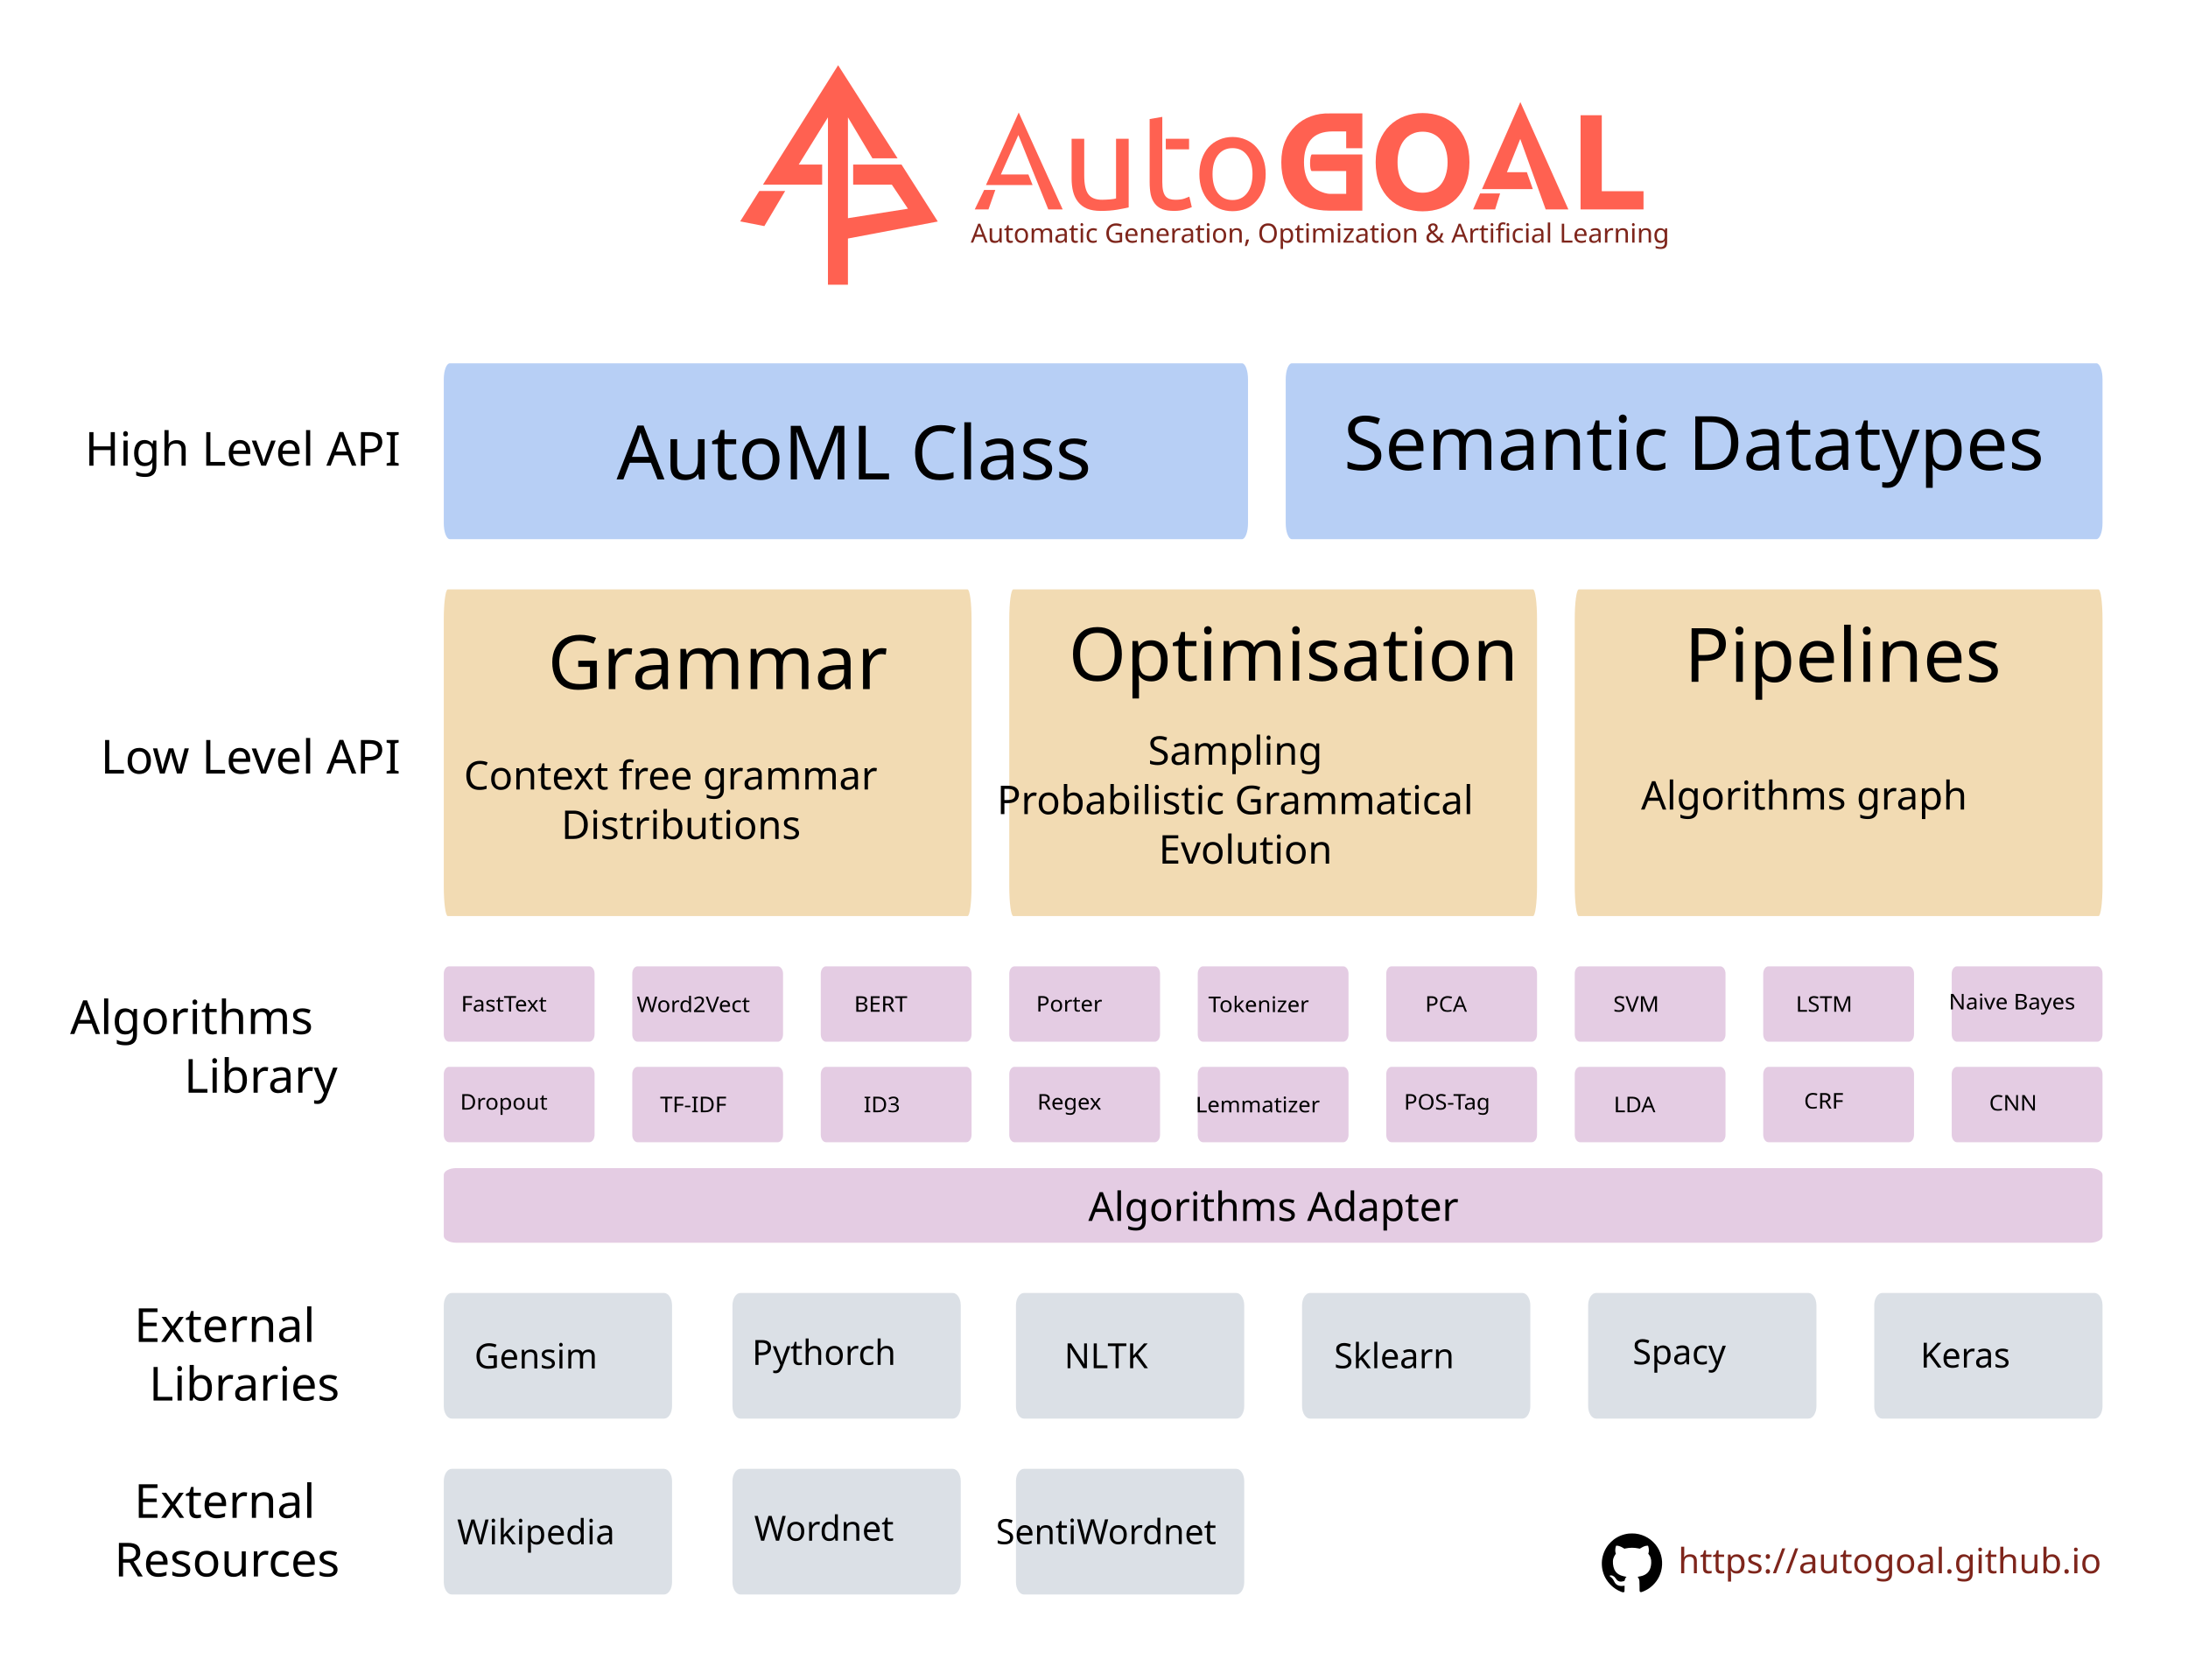
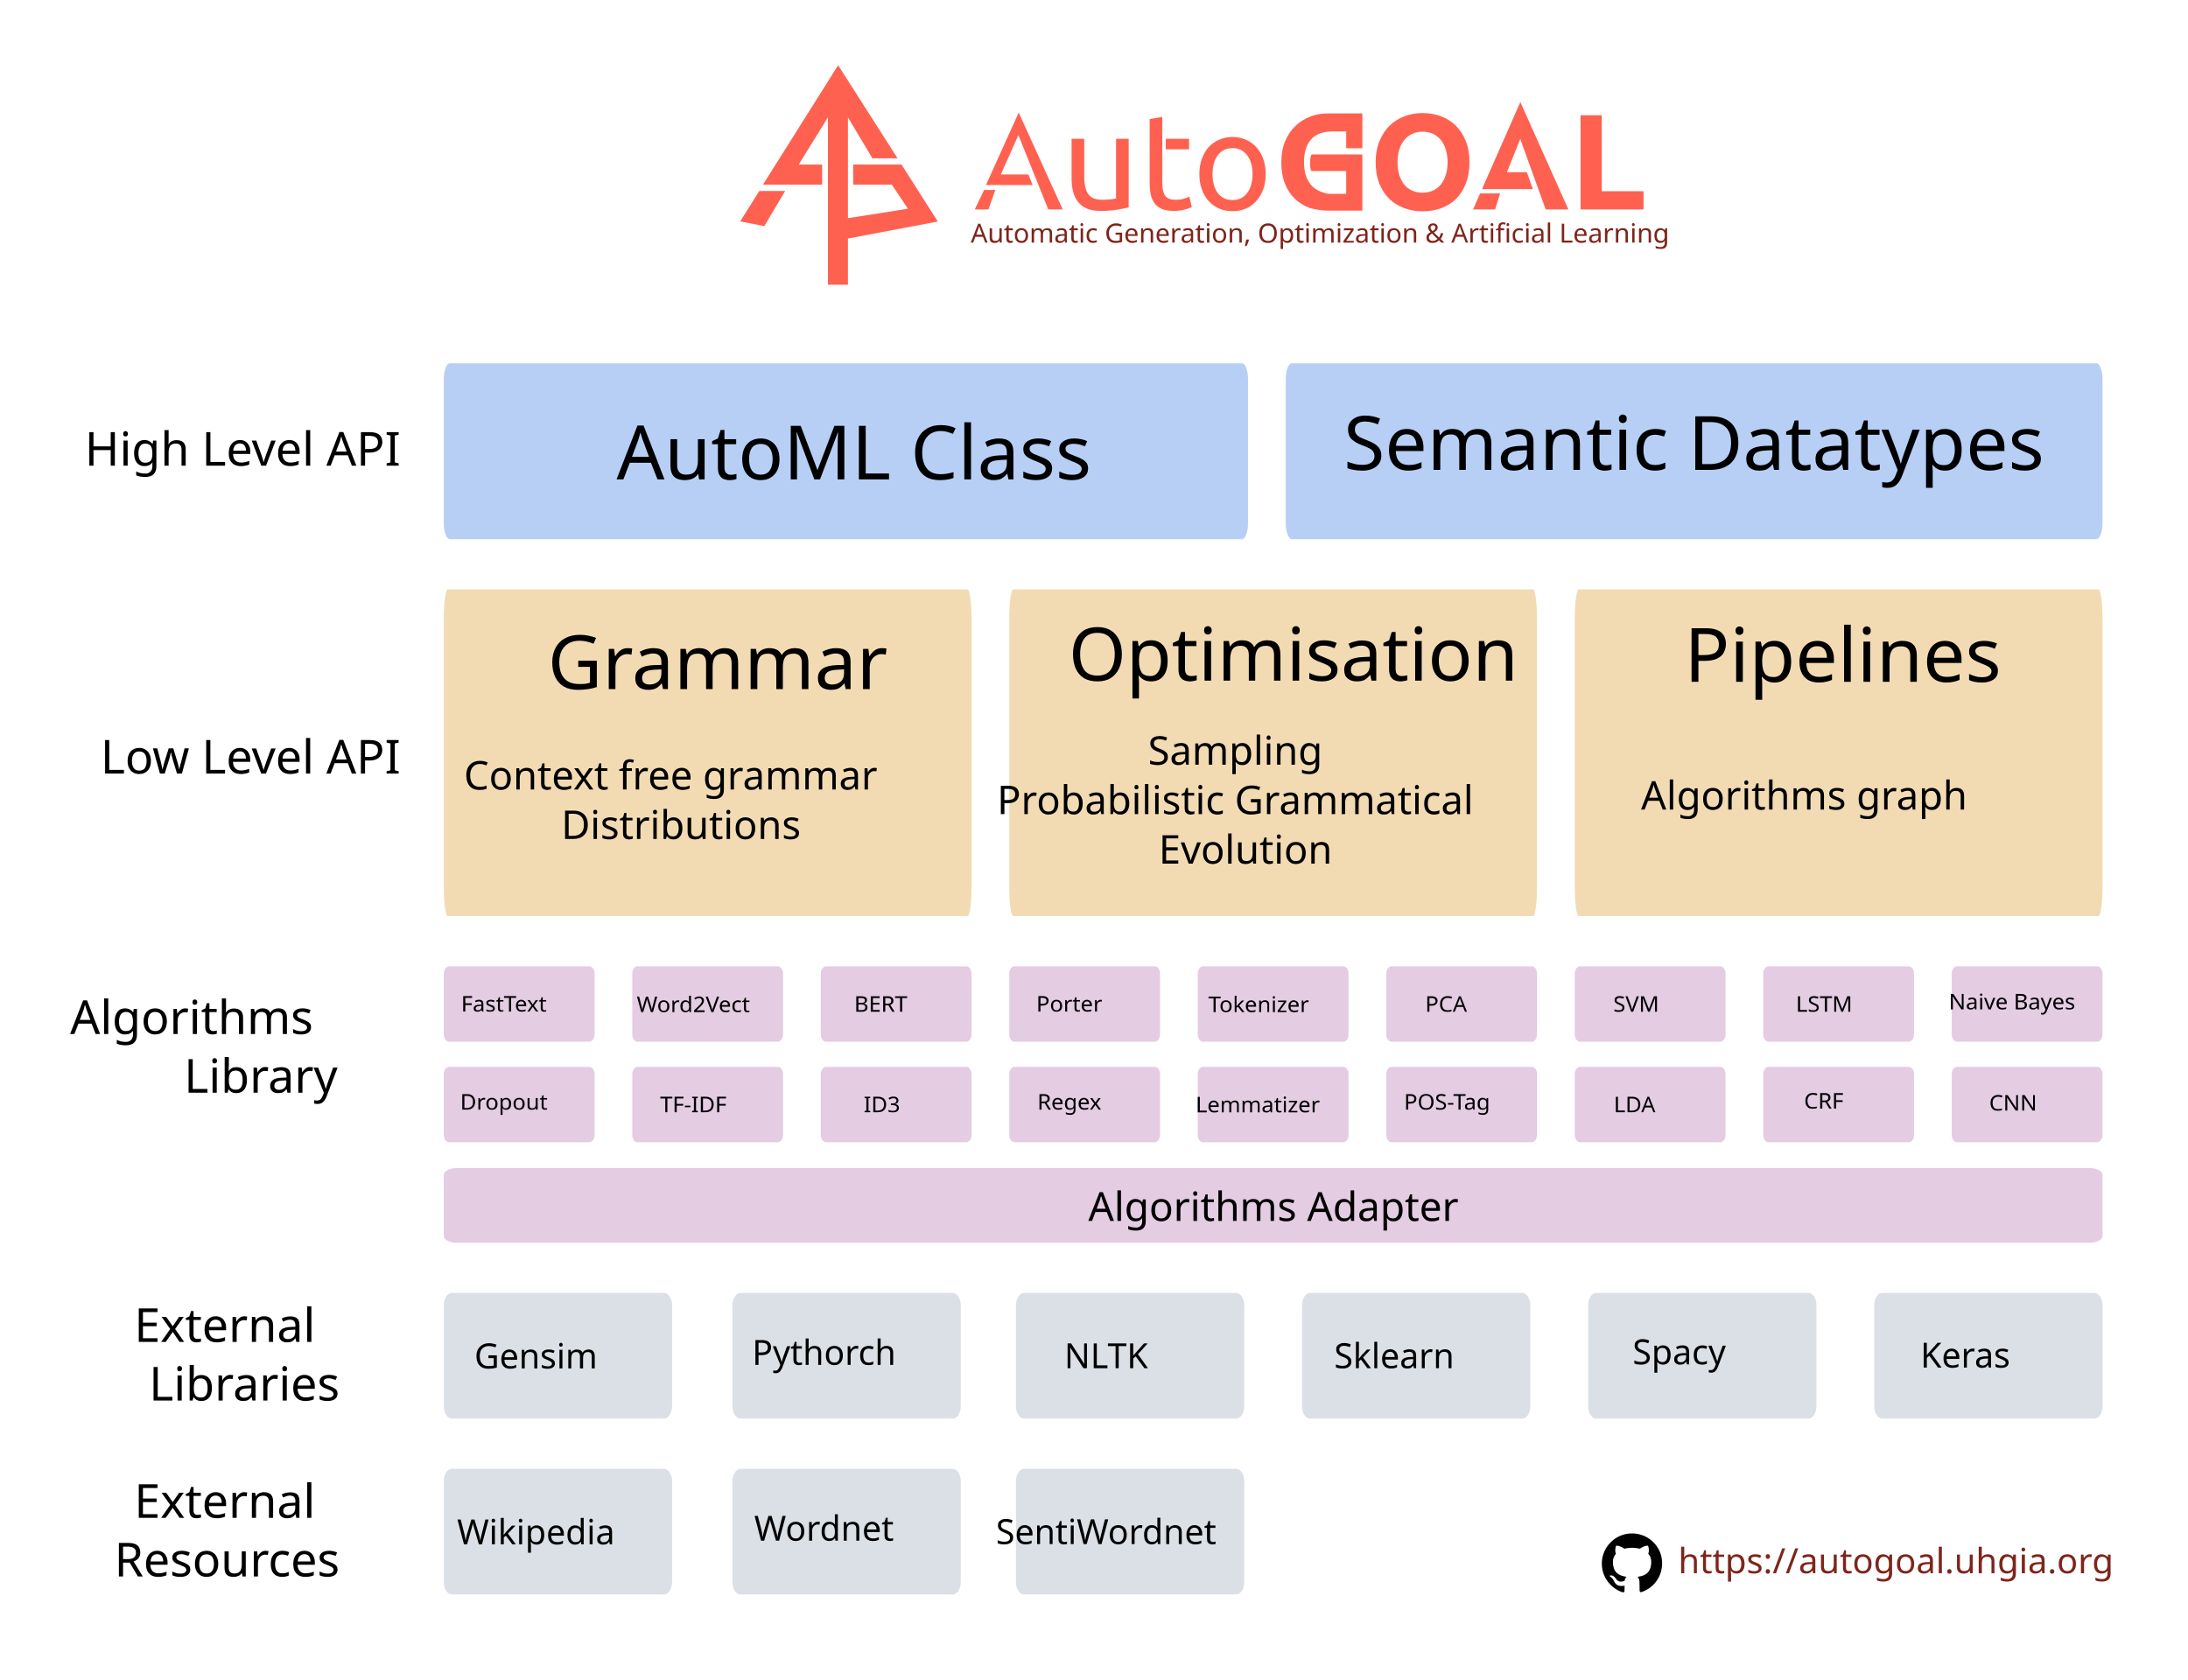
<svg xmlns="http://www.w3.org/2000/svg" width="255.938mm" height="196.556mm" viewBox="0 0 230.344 176.9" version="1.1" id="svg8">
  <defs id="defs2">
    </defs>
  <g id="layer1" transform="translate(33.49008,-35.43728)">
    <flowRoot xml:space="preserve" id="flowRoot915" style="font-style:normal;font-weight:normal;font-size:40px;line-height:1.25;font-family:sans-serif;letter-spacing:0px;word-spacing:0px;fill:#000000;fill-opacity:1;stroke:none">
      <flowRegion id="flowRegion917">
        <rect id="rect919" width="28.946" height="42.078" x="2.02" y="169.946" />
      </flowRegion>
      <flowPara id="flowPara921" />
    </flowRoot>
    <text xml:space="preserve" style="font-style:normal;font-weight:normal;font-size:4.939px;line-height:1.25;font-family:sans-serif;letter-spacing:0px;word-spacing:0px;fill:#000000;fill-opacity:1;stroke:none;stroke-width:0.146" x="-24.571" y="84.471" id="text1262">
      <tspan id="tspan1260" x="-24.571" y="84.471" style="font-size:4.939px;stroke-width:0.146">High Level API</tspan>
    </text>
    <text xml:space="preserve" style="font-style:normal;font-weight:normal;font-size:4.939px;line-height:1.25;font-family:sans-serif;letter-spacing:0px;word-spacing:0px;fill:#000000;fill-opacity:1;stroke:none;stroke-width:0.146" x="-22.912" y="116.892" id="text1262-8">
      <tspan id="tspan1260-8" x="-22.912" y="116.892" style="font-size:4.939px;stroke-width:0.146">Low Level API</tspan>
    </text>
    <rect style="fill:#dbe0e6;fill-opacity:0.995;stroke:none;stroke-width:0.628;stroke-linecap:round;stroke-linejoin:round;stroke-miterlimit:4;stroke-dasharray:none;stroke-opacity:1" id="rect817" width="24.032" height="13.229" x="13.229" y="171.587" rx="0.838" ry="1.31" />
    <text xml:space="preserve" style="font-style:normal;font-weight:normal;font-size:3.639px;line-height:1.25;font-family:sans-serif;text-align:center;letter-spacing:0px;word-spacing:0px;text-anchor:middle;fill:#000000;fill-opacity:1;stroke:none;stroke-width:0.273" x="25.436" y="178.448" id="text821" transform="scale(0.9939588,1.006078)">
      <tspan x="25.436" y="178.448" style="font-size:3.639px;text-align:center;text-anchor:middle;stroke-width:0.273" id="tspan823">Gensim</tspan>
    </text>
    <rect style="fill:#dbe0e6;fill-opacity:0.995;stroke:none;stroke-width:0.628;stroke-linecap:round;stroke-linejoin:round;stroke-miterlimit:4;stroke-dasharray:none;stroke-opacity:1" id="rect817-3" width="24.032" height="13.229" x="103.585" y="171.587" rx="0.838" ry="1.31" />
    <text xml:space="preserve" style="font-style:normal;font-weight:normal;font-size:3.639px;line-height:1.25;font-family:sans-serif;text-align:center;letter-spacing:0px;word-spacing:0px;text-anchor:middle;fill:#000000;fill-opacity:1;stroke:none;stroke-width:0.273" x="116.34" y="178.426" id="text821-6" transform="scale(0.9939588,1.006078)">
      <tspan x="116.34" y="178.426" style="font-size:3.639px;text-align:center;text-anchor:middle;stroke-width:0.273" id="tspan823-5">Sklearn</tspan>
    </text>
    <rect style="fill:#dbe0e6;fill-opacity:0.995;stroke:none;stroke-width:0.628;stroke-linecap:round;stroke-linejoin:round;stroke-miterlimit:4;stroke-dasharray:none;stroke-opacity:1" id="rect817-3-3" width="24.032" height="13.229" x="73.466" y="171.587" rx="0.838" ry="1.31" />
    <text xml:space="preserve" style="font-style:normal;font-weight:normal;font-size:3.639px;line-height:1.25;font-family:sans-serif;text-align:center;letter-spacing:0px;word-spacing:0px;text-anchor:middle;fill:#000000;fill-opacity:1;stroke:none;stroke-width:0.273" x="85.826" y="178.425" id="text821-6-5" transform="scale(0.9939588,1.006078)">
      <tspan x="85.826" y="178.425" style="font-size:3.639px;text-align:center;text-anchor:middle;stroke-width:0.273" id="tspan823-5-2">NLTK</tspan>
    </text>
    <rect style="fill:#dbe0e6;fill-opacity:0.995;stroke:none;stroke-width:0.628;stroke-linecap:round;stroke-linejoin:round;stroke-miterlimit:4;stroke-dasharray:none;stroke-opacity:1" id="rect817-3-9" width="24.032" height="13.229" x="133.704" y="171.587" rx="0.838" ry="1.31" />
    <text xml:space="preserve" style="font-style:normal;font-weight:normal;font-size:3.639px;line-height:1.25;font-family:sans-serif;text-align:center;letter-spacing:0px;word-spacing:0px;text-anchor:middle;fill:#000000;fill-opacity:1;stroke:none;stroke-width:0.273" x="146.526" y="178.018" id="text821-6-1" transform="scale(0.9939588,1.006078)">
      <tspan x="146.526" y="178.018" style="font-size:3.639px;text-align:center;text-anchor:middle;stroke-width:0.273" id="tspan823-5-7">Spacy</tspan>
    </text>
    <rect style="fill:#dbe0e6;fill-opacity:0.995;stroke:none;stroke-width:0.628;stroke-linecap:round;stroke-linejoin:round;stroke-miterlimit:4;stroke-dasharray:none;stroke-opacity:1" id="rect817-3-0" width="24.032" height="13.229" x="163.822" y="171.587" rx="0.838" ry="1.31" />
    <text xml:space="preserve" style="font-style:normal;font-weight:normal;font-size:3.639px;line-height:1.25;font-family:sans-serif;text-align:center;letter-spacing:0px;word-spacing:0px;text-anchor:middle;fill:#000000;fill-opacity:1;stroke:none;stroke-width:0.273" x="176.823" y="178.36" id="text821-6-9" transform="scale(0.9939588,1.006078)">
      <tspan x="176.823" y="178.36" style="font-size:3.639px;text-align:center;text-anchor:middle;stroke-width:0.273" id="tspan823-5-6">Keras</tspan>
    </text>
    <rect style="fill:#dbe0e6;fill-opacity:0.995;stroke:none;stroke-width:0.628;stroke-linecap:round;stroke-linejoin:round;stroke-miterlimit:4;stroke-dasharray:none;stroke-opacity:1" id="rect817-3-06" width="24.032" height="13.229" x="43.622" y="171.587" rx="0.838" ry="1.31" />
    <text xml:space="preserve" style="font-style:normal;font-weight:normal;font-size:3.639px;line-height:1.25;font-family:sans-serif;text-align:center;letter-spacing:0px;word-spacing:0px;text-anchor:middle;fill:#000000;fill-opacity:1;stroke:none;stroke-width:0.273" x="55.945" y="178.072" id="text821-6-2" transform="scale(0.9939588,1.006078)">
      <tspan x="55.945" y="178.072" style="font-size:3.639px;text-align:center;text-anchor:middle;stroke-width:0.273" id="tspan823-5-8">Pythorch</tspan>
    </text>
    <rect style="fill:#e4cce3;fill-opacity:0.996;stroke:none;stroke-width:0.396;stroke-linecap:round;stroke-linejoin:round;stroke-miterlimit:4;stroke-dasharray:none;stroke-opacity:1" id="rect817-6" width="15.875" height="7.938" x="13.229" y="137.192" rx="0.553" ry="0.786" />
    <text xml:space="preserve" style="font-style:normal;font-weight:normal;font-size:2.308px;line-height:1.25;font-family:sans-serif;text-align:center;letter-spacing:0px;word-spacing:0px;text-anchor:middle;fill:#000000;fill-opacity:1;stroke:none;stroke-width:0.173" x="20.733" y="144.331" id="text821-7" transform="scale(1.016709,0.9835659)">
      <tspan x="20.733" y="144.331" style="font-size:2.308px;text-align:center;text-anchor:middle;stroke-width:0.173" id="tspan823-53">FastText</tspan>
    </text>
    <rect style="fill:#e4cce3;fill-opacity:0.996;stroke:none;stroke-width:0.396;stroke-linecap:round;stroke-linejoin:round;stroke-miterlimit:4;stroke-dasharray:none;stroke-opacity:1" id="rect817-3-6" width="15.875" height="7.938" x="72.76" y="137.192" rx="0.553" ry="0.786" />
    <text xml:space="preserve" style="font-style:normal;font-weight:normal;font-size:2.308px;line-height:1.25;font-family:sans-serif;text-align:center;letter-spacing:0px;word-spacing:0px;text-anchor:middle;fill:#000000;fill-opacity:1;stroke:none;stroke-width:0.173" x="79.276" y="144.331" id="text821-6-29" transform="scale(1.016709,0.9835659)">
      <tspan x="79.276" y="144.331" style="font-size:2.308px;text-align:center;text-anchor:middle;stroke-width:0.173" id="tspan823-5-1">Porter</tspan>
    </text>
    <rect style="fill:#e4cce3;fill-opacity:0.996;stroke:none;stroke-width:0.396;stroke-linecap:round;stroke-linejoin:round;stroke-miterlimit:4;stroke-dasharray:none;stroke-opacity:1" id="rect817-3-3-7" width="15.875" height="7.938" x="52.917" y="137.192" rx="0.553" ry="0.786" />
    <text xml:space="preserve" style="font-style:normal;font-weight:normal;font-size:2.308px;line-height:1.25;font-family:sans-serif;text-align:center;letter-spacing:0px;word-spacing:0px;text-anchor:middle;fill:#000000;fill-opacity:1;stroke:none;stroke-width:0.173" x="59.756" y="144.343" id="text821-6-5-0" transform="scale(1.016709,0.9835659)">
      <tspan x="59.756" y="144.343" style="font-size:2.308px;text-align:center;text-anchor:middle;stroke-width:0.173" id="tspan823-5-2-9">BERT</tspan>
    </text>
    <rect style="fill:#e4cce3;fill-opacity:0.996;stroke:none;stroke-width:0.396;stroke-linecap:round;stroke-linejoin:round;stroke-miterlimit:4;stroke-dasharray:none;stroke-opacity:1" id="rect817-3-9-6" width="15.875" height="7.938" x="92.604" y="137.192" rx="0.553" ry="0.786" />
    <text xml:space="preserve" style="font-style:normal;font-weight:normal;font-size:2.308px;line-height:1.25;font-family:sans-serif;text-align:center;letter-spacing:0px;word-spacing:0px;text-anchor:middle;fill:#000000;fill-opacity:1;stroke:none;stroke-width:0.173" x="98.894" y="144.385" id="text821-6-1-0" transform="scale(1.016709,0.9835659)">
      <tspan x="98.894" y="144.385" style="font-size:2.308px;text-align:center;text-anchor:middle;stroke-width:0.173" id="tspan823-5-7-6">Tokenizer</tspan>
    </text>
    <rect style="fill:#e4cce3;fill-opacity:0.996;stroke:none;stroke-width:0.396;stroke-linecap:round;stroke-linejoin:round;stroke-miterlimit:4;stroke-dasharray:none;stroke-opacity:1" id="rect817-3-0-6" width="15.875" height="7.938" x="112.448" y="137.192" rx="0.553" ry="0.786" />
    <text xml:space="preserve" style="font-style:normal;font-weight:normal;font-size:2.308px;line-height:1.25;font-family:sans-serif;text-align:center;letter-spacing:0px;word-spacing:0px;text-anchor:middle;fill:#000000;fill-opacity:1;stroke:none;stroke-width:0.173" x="118.296" y="144.343" id="text821-6-9-1" transform="scale(1.016709,0.9835659)">
      <tspan x="118.296" y="144.343" style="font-size:2.308px;text-align:center;text-anchor:middle;stroke-width:0.173" id="tspan823-5-6-8">PCA</tspan>
    </text>
    <rect style="fill:#e4cce3;fill-opacity:0.996;stroke:none;stroke-width:0.396;stroke-linecap:round;stroke-linejoin:round;stroke-miterlimit:4;stroke-dasharray:none;stroke-opacity:1" id="rect817-3-06-9" width="15.875" height="7.938" x="33.073" y="137.192" rx="0.553" ry="0.786" />
    <text xml:space="preserve" style="font-style:normal;font-weight:normal;font-size:2.308px;line-height:1.25;font-family:sans-serif;text-align:center;letter-spacing:0px;word-spacing:0px;text-anchor:middle;fill:#000000;fill-opacity:1;stroke:none;stroke-width:0.173" x="40.348" y="144.385" id="text821-6-2-2" transform="scale(1.016709,0.9835659)">
      <tspan x="40.348" y="144.385" style="font-size:2.308px;text-align:center;text-anchor:middle;stroke-width:0.173" id="tspan823-5-8-0">Word2Vect</tspan>
    </text>
    <rect style="fill:#e4cce3;fill-opacity:0.996;stroke:none;stroke-width:0.396;stroke-linecap:round;stroke-linejoin:round;stroke-miterlimit:4;stroke-dasharray:none;stroke-opacity:1" id="rect817-3-6-3" width="15.875" height="7.938" x="132.292" y="137.192" rx="0.553" ry="0.786" />
    <text xml:space="preserve" style="font-style:normal;font-weight:normal;font-size:2.308px;line-height:1.25;font-family:sans-serif;text-align:center;letter-spacing:0px;word-spacing:0px;text-anchor:middle;fill:#000000;fill-opacity:1;stroke:none;stroke-width:0.173" x="137.977" y="144.343" id="text821-6-29-7" transform="scale(1.016709,0.9835659)">
      <tspan x="137.977" y="144.343" style="font-size:2.308px;text-align:center;text-anchor:middle;stroke-width:0.173" id="tspan823-5-1-5">SVM</tspan>
    </text>
    <rect style="fill:#e4cce3;fill-opacity:0.996;stroke:none;stroke-width:0.396;stroke-linecap:round;stroke-linejoin:round;stroke-miterlimit:4;stroke-dasharray:none;stroke-opacity:1" id="rect817-3-9-6-2" width="15.875" height="7.938" x="152.135" y="137.192" rx="0.553" ry="0.786" />
    <text xml:space="preserve" style="font-style:normal;font-weight:normal;font-size:2.308px;line-height:1.25;font-family:sans-serif;text-align:center;letter-spacing:0px;word-spacing:0px;text-anchor:middle;fill:#000000;fill-opacity:1;stroke:none;stroke-width:0.173" x="157.441" y="144.343" id="text821-6-1-0-2" transform="scale(1.016709,0.9835659)">
      <tspan x="157.441" y="144.343" style="font-size:2.308px;text-align:center;text-anchor:middle;stroke-width:0.173" id="tspan823-5-7-6-8">LSTM</tspan>
    </text>
    <rect style="fill:#e4cce3;fill-opacity:0.996;stroke:none;stroke-width:0.396;stroke-linecap:round;stroke-linejoin:round;stroke-miterlimit:4;stroke-dasharray:none;stroke-opacity:1" id="rect817-3-0-6-7" width="15.875" height="7.938" x="171.979" y="137.192" rx="0.553" ry="0.786" />
    <text xml:space="preserve" style="font-style:normal;font-weight:normal;font-size:2.308px;line-height:1.25;font-family:sans-serif;text-align:center;letter-spacing:0px;word-spacing:0px;text-anchor:middle;fill:#000000;fill-opacity:1;stroke:none;stroke-width:0.173" x="176.899" y="144.093" id="text821-6-9-1-3" transform="scale(1.016709,0.9835659)">
      <tspan x="176.899" y="144.093" style="font-size:2.308px;text-align:center;text-anchor:middle;stroke-width:0.173" id="tspan823-5-6-8-6">Naive Bayes</tspan>
    </text>
    <rect style="fill:#e4cce3;fill-opacity:0.996;stroke:none;stroke-width:0.396;stroke-linecap:round;stroke-linejoin:round;stroke-miterlimit:4;stroke-dasharray:none;stroke-opacity:1" id="rect817-6-2" width="15.875" height="7.938" x="13.229" y="147.775" rx="0.553" ry="0.786" />
    <text xml:space="preserve" style="font-style:normal;font-weight:normal;font-size:2.306px;line-height:1.25;font-family:sans-serif;text-align:center;letter-spacing:0px;word-spacing:0px;text-anchor:middle;fill:#000000;fill-opacity:1;stroke:none;stroke-width:0.173" x="20.75" y="154.696" id="text821-7-9" transform="scale(1.015856,0.984391)">
      <tspan x="20.75" y="154.696" style="font-size:2.306px;text-align:center;text-anchor:middle;stroke-width:0.173" id="tspan823-53-3">Dropout</tspan>
    </text>
    <rect style="fill:#e4cce3;fill-opacity:0.996;stroke:none;stroke-width:0.396;stroke-linecap:round;stroke-linejoin:round;stroke-miterlimit:4;stroke-dasharray:none;stroke-opacity:1" id="rect817-3-6-9" width="15.875" height="7.938" x="72.76" y="147.775" rx="0.553" ry="0.786" />
    <text xml:space="preserve" style="font-style:normal;font-weight:normal;font-size:2.306px;line-height:1.25;font-family:sans-serif;text-align:center;letter-spacing:0px;word-spacing:0px;text-anchor:middle;fill:#000000;fill-opacity:1;stroke:none;stroke-width:0.173" x="79.348" y="154.696" id="text821-6-29-4" transform="scale(1.015856,0.984391)">
      <tspan x="79.348" y="154.696" style="font-size:2.306px;text-align:center;text-anchor:middle;stroke-width:0.173" id="tspan823-5-1-7">Regex</tspan>
    </text>
    <rect style="fill:#e4cce3;fill-opacity:0.996;stroke:none;stroke-width:0.396;stroke-linecap:round;stroke-linejoin:round;stroke-miterlimit:4;stroke-dasharray:none;stroke-opacity:1" id="rect817-3-3-7-4" width="15.875" height="7.938" x="52.917" y="147.775" rx="0.553" ry="0.786" />
    <text xml:space="preserve" style="font-style:normal;font-weight:normal;font-size:2.306px;line-height:1.25;font-family:sans-serif;text-align:center;letter-spacing:0px;word-spacing:0px;text-anchor:middle;fill:#000000;fill-opacity:1;stroke:none;stroke-width:0.173" x="59.924" y="154.973" id="text821-6-5-0-5" transform="scale(1.015856,0.984391)">
      <tspan x="59.924" y="154.973" style="font-size:2.306px;text-align:center;text-anchor:middle;stroke-width:0.173" id="tspan823-5-2-9-0">ID3</tspan>
    </text>
    <rect style="fill:#e4cce3;fill-opacity:0.996;stroke:none;stroke-width:0.396;stroke-linecap:round;stroke-linejoin:round;stroke-miterlimit:4;stroke-dasharray:none;stroke-opacity:1" id="rect817-3-9-6-6" width="15.875" height="7.938" x="92.604" y="147.775" rx="0.553" ry="0.786" />
    <text xml:space="preserve" style="font-style:normal;font-weight:normal;font-size:2.306px;line-height:1.25;font-family:sans-serif;text-align:center;letter-spacing:0px;word-spacing:0px;text-anchor:middle;fill:#000000;fill-opacity:1;stroke:none;stroke-width:0.173" x="98.877" y="154.988" id="text821-6-1-0-1" transform="scale(1.015856,0.984391)">
      <tspan x="98.877" y="154.988" style="font-size:2.306px;text-align:center;text-anchor:middle;stroke-width:0.173" id="tspan823-5-7-6-0">Lemmatizer</tspan>
    </text>
    <rect style="fill:#e4cce3;fill-opacity:0.996;stroke:none;stroke-width:0.396;stroke-linecap:round;stroke-linejoin:round;stroke-miterlimit:4;stroke-dasharray:none;stroke-opacity:1" id="rect817-3-0-6-3" width="15.875" height="7.938" x="112.448" y="147.775" rx="0.553" ry="0.786" />
    <text xml:space="preserve" style="font-style:normal;font-weight:normal;font-size:2.306px;line-height:1.25;font-family:sans-serif;text-align:center;letter-spacing:0px;word-spacing:0px;text-anchor:middle;fill:#000000;fill-opacity:1;stroke:none;stroke-width:0.173" x="118.493" y="154.696" id="text821-6-9-1-2" transform="scale(1.015856,0.984391)">
      <tspan x="118.493" y="154.696" style="font-size:2.306px;text-align:center;text-anchor:middle;stroke-width:0.173" id="tspan823-5-6-8-0">POS-Tag</tspan>
    </text>
    <rect style="fill:#e4cce3;fill-opacity:0.996;stroke:none;stroke-width:0.396;stroke-linecap:round;stroke-linejoin:round;stroke-miterlimit:4;stroke-dasharray:none;stroke-opacity:1" id="rect817-3-06-9-1" width="15.875" height="7.938" x="33.073" y="147.775" rx="0.553" ry="0.786" />
    <text xml:space="preserve" style="font-style:normal;font-weight:normal;font-size:2.306px;line-height:1.25;font-family:sans-serif;text-align:center;letter-spacing:0px;word-spacing:0px;text-anchor:middle;fill:#000000;fill-opacity:1;stroke:none;stroke-width:0.173" x="40.386" y="154.973" id="text821-6-2-2-5" transform="scale(1.015856,0.984391)">
      <tspan x="40.386" y="154.973" style="font-size:2.306px;text-align:center;text-anchor:middle;stroke-width:0.173" id="tspan823-5-8-0-5">TF-IDF</tspan>
    </text>
    <rect style="fill:#e4cce3;fill-opacity:0.996;stroke:none;stroke-width:0.396;stroke-linecap:round;stroke-linejoin:round;stroke-miterlimit:4;stroke-dasharray:none;stroke-opacity:1" id="rect817-3-6-3-7" width="15.875" height="7.938" x="132.292" y="147.775" rx="0.553" ry="0.786" />
    <text xml:space="preserve" style="font-style:normal;font-weight:normal;font-size:2.306px;line-height:1.25;font-family:sans-serif;text-align:center;letter-spacing:0px;word-spacing:0px;text-anchor:middle;fill:#000000;fill-opacity:1;stroke:none;stroke-width:0.173" x="137.929" y="154.977" id="text821-6-29-7-6" transform="scale(1.015856,0.984391)">
      <tspan x="137.929" y="154.977" style="font-size:2.306px;text-align:center;text-anchor:middle;stroke-width:0.173" id="tspan823-5-1-5-5">LDA</tspan>
    </text>
    <rect style="fill:#e4cce3;fill-opacity:0.996;stroke:none;stroke-width:0.396;stroke-linecap:round;stroke-linejoin:round;stroke-miterlimit:4;stroke-dasharray:none;stroke-opacity:1" id="rect817-3-9-6-2-9" width="15.875" height="7.938" x="152.135" y="147.775" rx="0.553" ry="0.786" />
    <text xml:space="preserve" style="font-style:normal;font-weight:normal;font-size:2.306px;line-height:1.25;font-family:sans-serif;text-align:center;letter-spacing:0px;word-spacing:0px;text-anchor:middle;fill:#000000;fill-opacity:1;stroke:none;stroke-width:0.173" x="157.531" y="154.581" id="text821-6-1-0-2-3" transform="scale(1.015856,0.984391)">
      <tspan x="157.531" y="154.581" style="font-size:2.306px;text-align:center;text-anchor:middle;stroke-width:0.173" id="tspan823-5-7-6-8-7">CRF</tspan>
    </text>
    <rect style="fill:#e4cce3;fill-opacity:0.996;stroke:none;stroke-width:0.396;stroke-linecap:round;stroke-linejoin:round;stroke-miterlimit:4;stroke-dasharray:none;stroke-opacity:1" id="rect817-3-0-6-7-5" width="15.875" height="7.938" x="171.979" y="147.775" rx="0.553" ry="0.786" />
    <text xml:space="preserve" style="font-style:normal;font-weight:normal;font-size:2.306px;line-height:1.25;font-family:sans-serif;text-align:center;letter-spacing:0px;word-spacing:0px;text-anchor:middle;fill:#000000;fill-opacity:1;stroke:none;stroke-width:0.173" x="177.15" y="154.797" id="text821-6-9-1-3-2" transform="scale(1.015856,0.984391)">
      <tspan x="177.15" y="154.797" style="font-size:2.306px;text-align:center;text-anchor:middle;stroke-width:0.173" id="tspan823-5-6-8-6-5">CNN</tspan>
    </text>
    <rect style="fill:#e4cce3;fill-opacity:0.995;stroke:none;stroke-width:0.758;stroke-linecap:round;stroke-linejoin:round;stroke-miterlimit:4;stroke-dasharray:none;stroke-opacity:1" id="rect909-4" width="174.625" height="7.858" x="13.229" y="158.438" rx="1.318" ry="0.713" />
    <text xml:space="preserve" style="font-style:normal;font-weight:normal;font-size:10.583px;line-height:1.25;font-family:sans-serif;letter-spacing:0px;word-spacing:0px;fill:#000000;fill-opacity:1;stroke:none;stroke-width:0.265" x="81.083" y="163.997" id="text1258">
      <tspan id="tspan1256" x="81.083" y="163.997" style="font-size:4.233px;stroke-width:0.265">Algorithms Adapter</tspan>
    </text>
    <rect style="fill:#f2dbb3;fill-opacity:0.995;stroke:none;stroke-width:0.895;stroke-linecap:round;stroke-linejoin:round;stroke-miterlimit:4;stroke-dasharray:none;stroke-opacity:1" id="rect909-7-7" width="55.562" height="34.396" x="13.229" y="97.504" rx="0.419" ry="3.123" />
    <text xml:space="preserve" style="font-style:normal;font-weight:normal;font-size:7.908px;line-height:1.25;font-family:sans-serif;letter-spacing:0px;word-spacing:0px;fill:#000000;fill-opacity:1;stroke:none;stroke-width:0.198" x="24.168" y="108" id="text913">
      <tspan id="tspan911" x="24.168" y="108" style="stroke-width:0.198">Grammar</tspan>
    </text>
    <text xml:space="preserve" style="font-style:normal;font-weight:normal;font-size:4.167px;line-height:1.25;font-family:sans-serif;text-align:center;letter-spacing:0px;word-spacing:0px;text-anchor:middle;fill:#000000;fill-opacity:1;stroke:none;stroke-width:0.104" x="40.913" y="118.572" id="text1275">
      <tspan id="tspan1273" x="40.913" y="118.572" style="text-align:center;text-anchor:middle;stroke-width:0.104">Context free grammar</tspan>
      <tspan x="40.913" y="123.781" style="text-align:center;text-anchor:middle;stroke-width:0.104" id="tspan1318">Distributions</tspan>
    </text>
    <rect style="fill:#f2dbb3;fill-opacity:0.995;stroke:none;stroke-width:0.895;stroke-linecap:round;stroke-linejoin:round;stroke-miterlimit:4;stroke-dasharray:none;stroke-opacity:1" id="rect909-7-4" width="55.562" height="34.396" x="72.76" y="97.504" rx="0.419" ry="3.123" />
    <text xml:space="preserve" style="font-style:normal;font-weight:normal;font-size:7.773px;line-height:1.25;font-family:sans-serif;letter-spacing:0px;word-spacing:0px;fill:#000000;fill-opacity:1;stroke:none;stroke-width:0.194" x="79.002" y="107.109" id="text942">
      <tspan id="tspan940" x="79.002" y="107.109" style="stroke-width:0.194">Optimisation</tspan>
    </text>
    <text xml:space="preserve" style="font-style:normal;font-weight:normal;font-size:4.167px;line-height:1.25;font-family:sans-serif;text-align:center;letter-spacing:0px;word-spacing:0px;text-anchor:middle;fill:#000000;fill-opacity:1;stroke:none;stroke-width:0.104" x="100.34" y="115.957" id="text1275-4">
      <tspan x="100.34" y="115.957" style="text-align:center;text-anchor:middle;stroke-width:0.104" id="tspan1312">Sampling</tspan>
      <tspan x="100.881" y="121.166" style="text-align:center;text-anchor:middle;stroke-width:0.104" id="tspan1316">Probabilistic Grammatical </tspan>
      <tspan x="100.34" y="126.375" style="text-align:center;text-anchor:middle;stroke-width:0.104" id="tspan1314">Evolution</tspan>
    </text>
    <rect style="fill:#f2dbb3;fill-opacity:0.995;stroke:none;stroke-width:0.895;stroke-linecap:round;stroke-linejoin:round;stroke-miterlimit:4;stroke-dasharray:none;stroke-opacity:1" id="rect909-7" width="55.562" height="34.396" x="132.292" y="97.504" rx="0.419" ry="3.123" />
    <text xml:space="preserve" style="font-style:normal;font-weight:normal;font-size:7.908px;line-height:1.25;font-family:sans-serif;letter-spacing:0px;word-spacing:0px;fill:#000000;fill-opacity:1;stroke:none;stroke-width:0.198" x="143.827" y="107.233" id="text961">
      <tspan id="tspan959" x="143.827" y="107.233" style="stroke-width:0.198">Pipelines</tspan>
    </text>
    <text xml:space="preserve" style="font-style:normal;font-weight:normal;font-size:4.167px;line-height:1.25;font-family:sans-serif;text-align:center;letter-spacing:0px;word-spacing:0px;text-anchor:middle;fill:#000000;fill-opacity:1;stroke:none;stroke-width:0.104" x="160.24" y="120.686" id="text1275-7">
      <tspan x="160.24" y="120.686" style="text-align:center;text-anchor:middle;stroke-width:0.104" id="tspan1277-6">Algorithms graph</tspan>
      <tspan x="160.24" y="125.895" style="text-align:center;text-anchor:middle;stroke-width:0.104" id="tspan1324" />
    </text>
    <rect style="fill:#b7cff5;fill-opacity:0.995;stroke:none;stroke-width:0.81;stroke-linecap:round;stroke-linejoin:round;stroke-miterlimit:4;stroke-dasharray:none;stroke-opacity:1" id="rect909" width="84.667" height="18.521" x="13.229" y="73.692" rx="0.639" ry="1.682" />
    <text xml:space="preserve" style="font-style:normal;font-weight:normal;font-size:10.583px;line-height:1.25;font-family:sans-serif;letter-spacing:0px;word-spacing:0px;fill:#000000;fill-opacity:1;stroke:none;stroke-width:0.265" x="31.417" y="85.917" id="text1352">
      <tspan id="tspan1350" x="31.417" y="85.917" style="font-size:7.906px;stroke-width:0.265">AutoML Class</tspan>
    </text>
    <rect style="fill:#b7cff5;fill-opacity:0.995;stroke:none;stroke-width:0.817;stroke-linecap:round;stroke-linejoin:round;stroke-miterlimit:4;stroke-dasharray:none;stroke-opacity:1" id="rect909-43" width="85.99" height="18.521" x="101.865" y="73.692" rx="0.649" ry="1.682" />
    <text xml:space="preserve" style="font-style:normal;font-weight:normal;font-size:10.583px;line-height:1.25;font-family:sans-serif;letter-spacing:0px;word-spacing:0px;fill:#000000;fill-opacity:1;stroke:none;stroke-width:0.265" x="107.961" y="84.917" id="text1352-1">
      <tspan id="tspan1350-4" x="107.961" y="84.917" style="font-size:7.906px;stroke-width:0.265">Semantic Datatypes</tspan>
    </text>
    <text xml:space="preserve" style="font-style:normal;font-weight:normal;font-size:4.939px;line-height:1.25;font-family:sans-serif;text-align:end;letter-spacing:0px;word-spacing:0px;text-anchor:end;fill:#000000;fill-opacity:1;stroke:none;stroke-width:0.146" x="8.472" y="144.32" id="text1262-8-3">
      <tspan id="tspan1260-8-6" x="9.755" y="144.32" style="font-size:4.939px;text-align:end;text-anchor:end;stroke-width:0.146">Algorithms </tspan>
      <tspan x="8.472" y="150.494" style="font-size:4.939px;text-align:end;text-anchor:end;stroke-width:0.146" id="tspan1319">Library</tspan>
    </text>
    <text xml:space="preserve" style="font-style:normal;font-weight:normal;font-size:4.939px;line-height:1.25;font-family:sans-serif;text-align:end;letter-spacing:0px;word-spacing:0px;text-anchor:end;fill:#000000;fill-opacity:1;stroke:none;stroke-width:0.146" x="8.693" y="176.742" id="text1262-8-3-7">
      <tspan x="8.693" y="176.742" style="font-size:4.939px;text-align:end;text-anchor:end;stroke-width:0.146" id="tspan1319-3">External</tspan>
      <tspan x="8.693" y="182.915" style="font-size:4.939px;text-align:end;text-anchor:end;stroke-width:0.146" id="tspan1344">Libraries</tspan>
    </text>
    <rect style="fill:#dbe0e6;fill-opacity:0.995;stroke:none;stroke-width:0.628;stroke-linecap:round;stroke-linejoin:round;stroke-miterlimit:4;stroke-dasharray:none;stroke-opacity:1" id="rect817-36" width="24.032" height="13.229" x="13.229" y="190.108" rx="0.838" ry="1.31" />
    <text xml:space="preserve" style="font-style:normal;font-weight:normal;font-size:3.639px;line-height:1.25;font-family:sans-serif;text-align:center;letter-spacing:0px;word-spacing:0px;text-anchor:middle;fill:#000000;fill-opacity:1;stroke:none;stroke-width:0.273" x="25.436" y="196.857" id="text821-75" transform="scale(0.9939588,1.006078)">
      <tspan x="25.436" y="196.857" style="font-size:3.639px;text-align:center;text-anchor:middle;stroke-width:0.273" id="tspan823-3">Wikipedia</tspan>
    </text>
    <rect style="fill:#dbe0e6;fill-opacity:0.995;stroke:none;stroke-width:0.628;stroke-linecap:round;stroke-linejoin:round;stroke-miterlimit:4;stroke-dasharray:none;stroke-opacity:1" id="rect817-3-3-1" width="24.032" height="13.229" x="73.467" y="190.108" rx="0.838" ry="1.31" />
    <text xml:space="preserve" style="font-style:normal;font-weight:normal;font-size:3.639px;line-height:1.25;font-family:sans-serif;text-align:center;letter-spacing:0px;word-spacing:0px;text-anchor:middle;fill:#000000;fill-opacity:1;stroke:none;stroke-width:0.273" x="85.826" y="196.834" id="text821-6-5-2" transform="scale(0.9939588,1.006078)">
      <tspan x="85.826" y="196.834" style="font-size:3.639px;text-align:center;text-anchor:middle;stroke-width:0.273" id="tspan823-5-2-7">SentiWordnet</tspan>
    </text>
    <rect style="fill:#dbe0e6;fill-opacity:0.995;stroke:none;stroke-width:0.628;stroke-linecap:round;stroke-linejoin:round;stroke-miterlimit:4;stroke-dasharray:none;stroke-opacity:1" id="rect817-3-06-6" width="24.032" height="13.229" x="43.622" y="190.108" rx="0.838" ry="1.31" />
    <text xml:space="preserve" style="font-style:normal;font-weight:normal;font-size:3.639px;line-height:1.25;font-family:sans-serif;text-align:center;letter-spacing:0px;word-spacing:0px;text-anchor:middle;fill:#000000;fill-opacity:1;stroke:none;stroke-width:0.273" x="55.946" y="196.481" id="text821-6-2-1" transform="scale(0.9939588,1.006078)">
      <tspan x="55.946" y="196.481" style="font-size:3.639px;text-align:center;text-anchor:middle;stroke-width:0.273" id="tspan823-5-8-8">Wordnet</tspan>
    </text>
    <text xml:space="preserve" style="font-style:normal;font-weight:normal;font-size:4.939px;line-height:1.25;font-family:sans-serif;text-align:end;letter-spacing:0px;word-spacing:0px;text-anchor:end;fill:#000000;fill-opacity:1;stroke:none;stroke-width:0.146" x="8.693" y="195.263" id="text1262-8-3-7-7">
      <tspan x="8.693" y="195.263" style="font-size:4.939px;text-align:end;text-anchor:end;stroke-width:0.146" id="tspan1319-3-9">External</tspan>
      <tspan x="8.693" y="201.436" style="font-size:4.939px;text-align:end;text-anchor:end;stroke-width:0.146" id="tspan1344-2">Resources</tspan>
    </text>
    <g id="g1083" transform="translate(1.020536,0.3401786)">
      <text id="text1208-3-4-5" y="200.76" x="142.162" style="font-style:normal;font-weight:normal;font-size:3.679px;line-height:1.25;font-family:sans-serif;letter-spacing:0px;word-spacing:0px;fill:#7e251b;fill-opacity:1;stroke:none;stroke-width:0.092" xml:space="preserve">
-         <tspan style="font-style:normal;font-variant:normal;font-weight:normal;font-stretch:normal;font-family:Ubuntu;-inkscape-font-specification:Ubuntu;fill:#7e251b;fill-opacity:1;stroke-width:0.092" y="200.76" x="142.162" id="tspan1206-7-4-6">https://autogoal.github.io</tspan>
+         <tspan style="font-style:normal;font-variant:normal;font-weight:normal;font-stretch:normal;font-family:Ubuntu;-inkscape-font-specification:Ubuntu;fill:#7e251b;fill-opacity:1;stroke-width:0.092" y="200.76" x="142.162" id="tspan1206-7-4-6">https://autogoal.uhgia.org</tspan>
      </text>
      <path id="path1070" d="m 136.145,202.706 c -0.42,-0.172 -0.742,-0.381 -1.054,-0.684 -0.481,-0.467 -0.784,-1.023 -0.911,-1.669 -0.056,-0.287 -0.072,-0.657 -0.041,-0.946 0.065,-0.599 0.315,-1.2 0.695,-1.67 0.128,-0.158 0.394,-0.414 0.558,-0.535 0.461,-0.343 1.007,-0.558 1.571,-0.619 0.172,-0.019 0.514,-0.019 0.686,0 0.947,0.103 1.795,0.622 2.317,1.417 0.484,0.737 0.628,1.66 0.398,2.546 -0.194,0.747 -0.66,1.397 -1.322,1.839 -0.233,0.156 -0.691,0.367 -0.795,0.367 -0.061,0 -0.107,-0.027 -0.13,-0.077 -0.018,-0.038 -0.021,-0.122 -0.021,-0.543 0,-0.547 -0.009,-0.64 -0.079,-0.795 -0.021,-0.047 -0.059,-0.112 -0.083,-0.144 l -0.044,-0.058 0.051,-0.008 c 0.163,-0.026 0.405,-0.082 0.492,-0.112 0.575,-0.205 0.858,-0.63 0.89,-1.34 0.01,-0.218 -0.01,-0.383 -0.066,-0.551 -0.047,-0.14 -0.088,-0.216 -0.18,-0.336 l -0.065,-0.084 0.028,-0.082 c 0.057,-0.167 0.047,-0.461 -0.022,-0.67 l -0.03,-0.09 -0.111,8.7e-4 c -0.167,0.001 -0.37,0.076 -0.63,0.233 l -0.131,0.079 -0.138,-0.029 c -0.448,-0.094 -0.92,-0.093 -1.349,0.001 l -0.132,0.029 -0.101,-0.065 c -0.242,-0.156 -0.528,-0.262 -0.689,-0.253 l -0.081,0.004 -0.03,0.09 c -0.068,0.207 -0.078,0.496 -0.022,0.672 l 0.027,0.085 -0.061,0.082 c -0.082,0.109 -0.176,0.306 -0.212,0.441 -0.082,0.313 -0.031,0.82 0.111,1.124 0.205,0.438 0.565,0.663 1.235,0.771 l 0.052,0.008 -0.05,0.051 c -0.074,0.076 -0.128,0.193 -0.15,0.324 -0.008,0.051 -0.011,0.052 -0.122,0.087 -0.151,0.048 -0.296,0.058 -0.408,0.029 -0.176,-0.045 -0.271,-0.119 -0.398,-0.307 -0.043,-0.064 -0.11,-0.145 -0.148,-0.179 -0.09,-0.081 -0.222,-0.145 -0.319,-0.155 -0.083,-0.009 -0.17,0.012 -0.182,0.044 -0.01,0.026 0.036,0.082 0.113,0.135 0.163,0.112 0.249,0.222 0.365,0.464 0.164,0.343 0.431,0.492 0.841,0.469 0.088,-0.005 0.18,-0.013 0.205,-0.017 l 0.046,-0.008 -0.004,0.313 c -0.004,0.301 -0.005,0.314 -0.035,0.343 -0.023,0.023 -0.05,0.032 -0.111,0.035 -0.068,0.003 -0.102,-0.005 -0.225,-0.056 z" style="fill:#000000;stroke-width:0.014" />
    </g>
    <g id="g1119" transform="matrix(1.157918,0,0,1.157918,-15.65677,-12.002)">
      <g transform="matrix(0.08170395,0,0,0.08170395,63.81063,168.7042)" aria-label="AutoGOAL" style="font-style:normal;font-weight:normal;font-size:151.267px;line-height:1.25;font-family:sans-serif;letter-spacing:0px;word-spacing:0px;fill:#ff6151;fill-opacity:1;stroke:none;stroke-width:3.782" id="text1198-5-5-3">
        <path d="m 127.667,-1357.448 36.441,-80.693 48.935,107.848 h -16.034 l -33.279,-82.746 -19.513,43.87 h 30.674 l 4.656,11.721 m -41.489,5.462 -7.606,21.693 h -15.278 l 10.463,-21.693" style="font-style:normal;font-variant:normal;font-weight:normal;font-stretch:normal;font-family:Ubuntu;-inkscape-font-specification:Ubuntu;fill:#ff6151;fill-opacity:1;stroke-width:3.782" id="path848" />
        <path d="m 286.481,-1332.563 q -4.841,1.21 -12.858,2.571 -7.866,1.361 -18.303,1.361 -9.076,0 -15.278,-2.571 -6.202,-2.723 -9.984,-7.563 -3.782,-4.84 -5.446,-11.345 -1.664,-6.656 -1.664,-14.673 v -44.17 h 14.068 v 41.145 q 0,14.37 4.538,20.572 4.538,6.202 15.278,6.202 2.269,0 4.689,-0.151 2.42,-0.151 4.538,-0.303 2.118,-0.302 3.782,-0.454 1.815,-0.302 2.572,-0.605 v -66.406 h 14.068 z" style="font-style:normal;font-variant:normal;font-weight:normal;font-stretch:normal;font-family:Ubuntu;-inkscape-font-specification:Ubuntu;fill:#ff6151;fill-opacity:1;stroke-width:3.782" id="path850" />
        <path d="m 327.777,-1408.953 h 25.899 v 11.799 h -25.899 m -3.9,36.304 c 0,3.933 0.303,7.21 0.908,9.832 0.605,2.521 1.513,4.538 2.723,6.051 1.21,1.412 2.723,2.42 4.538,3.025 1.815,0.605 3.933,0.908 6.353,0.908 4.235,0 7.614,-0.454 10.135,-1.361 2.622,-1.008 4.437,-1.714 5.446,-2.118 l 2.723,11.648 c -1.412,0.706 -3.883,1.563 -7.412,2.572 -3.53,1.109 -7.563,1.664 -12.101,1.664 -5.345,0 -9.782,-0.655 -13.311,-1.966 -3.429,-1.412 -6.202,-3.479 -8.32,-6.202 -2.118,-2.723 -3.63,-6.051 -4.538,-9.984 -0.807,-4.034 -1.21,-8.673 -1.21,-13.917 v -70.188 l 14.068,-2.42" style="font-style:normal;font-variant:normal;font-weight:normal;font-stretch:normal;font-family:Ubuntu;-inkscape-font-specification:Ubuntu;fill:#ff6151;fill-opacity:1;stroke-width:3.782" id="path852" />
        <path d="m 438.941,-1369.623 q 0,9.379 -2.723,16.942 -2.723,7.563 -7.715,13.009 -4.841,5.446 -11.648,8.471 -6.807,2.874 -14.824,2.874 -8.017,0 -14.824,-2.874 -6.807,-3.025 -11.799,-8.471 -4.841,-5.446 -7.563,-13.009 -2.723,-7.563 -2.723,-16.942 0,-9.227 2.723,-16.791 2.723,-7.715 7.563,-13.16 4.992,-5.446 11.799,-8.32 6.807,-3.025 14.824,-3.025 8.017,0 14.824,3.025 6.807,2.874 11.648,8.32 4.992,5.446 7.715,13.16 2.723,7.563 2.723,16.791 z m -14.673,0 q 0,-13.312 -6.051,-21.026 -5.899,-7.866 -16.186,-7.866 -10.286,0 -16.337,7.866 -5.899,7.715 -5.899,21.026 0,13.312 5.899,21.177 6.051,7.715 16.337,7.715 10.286,0 16.186,-7.715 6.051,-7.866 6.051,-21.177 z" style="font-style:normal;font-variant:normal;font-weight:normal;font-stretch:normal;font-family:Ubuntu;-inkscape-font-specification:Ubuntu;fill:#ff6151;fill-opacity:1;stroke-width:3.782" id="path854" />
        <path d="m 513.654,-1417.12 c -11.323,0 -19.529,3.226 -24.62,9.377 -4.986,6.051 -7.479,14.37 -7.479,24.959 0,5.143 0.623,9.832 1.87,14.068 1.247,4.135 3.116,7.715 5.61,10.74 2.493,3.025 5.61,5.395 9.349,7.11 3.74,1.613 8.104,3.361 13.089,3.251 h 17.035 v -25.424 h -38.4 c -2.466,-0.8 -2.317,-16.718 0.035,-18.387 h 56.353 v 62.466 h -37.808 c -7.086,0 -14.083,-1.116 -20.898,-2.998 -6.544,-2.42 -12.154,-5.95 -16.829,-10.589 -4.675,-4.639 -8.31,-10.337 -10.907,-17.093 -2.493,-6.757 -3.74,-14.471 -3.74,-23.144 0,-8.774 1.402,-16.538 4.207,-23.295 2.805,-6.757 6.648,-12.454 11.531,-17.093 4.882,-4.74 10.596,-8.32 17.14,-10.74 6.648,-2.42 13.545,-3.433 21.192,-3.233 h 36.113 v 38.749 h -17.987 v -18.725 h -14.853 z" style="font-style:normal;font-variant:normal;font-weight:bold;font-stretch:normal;font-family:Ubuntu;-inkscape-font-specification:'Ubuntu Bold';stroke-width:3.838" id="path856" />
        <path d="m 585.672,-1382.783 q 0,7.715 1.815,13.916 1.966,6.202 5.446,10.74 3.63,4.387 8.773,6.807 5.143,2.42 11.799,2.42 6.504,0 11.648,-2.42 5.294,-2.42 8.773,-6.807 3.63,-4.538 5.446,-10.74 1.966,-6.202 1.966,-13.916 0,-7.715 -1.966,-13.917 -1.815,-6.353 -5.446,-10.74 -3.479,-4.538 -8.773,-6.958 -5.143,-2.42 -11.648,-2.42 -6.656,0 -11.799,2.572 -5.143,2.42 -8.773,6.958 -3.479,4.387 -5.446,10.74 -1.815,6.202 -1.815,13.765 z m 80.02,0 q 0,13.463 -4.084,23.749 -3.933,10.135 -10.891,17.093 -6.958,6.807 -16.639,10.286 -9.53,3.479 -20.572,3.479 -10.74,0 -20.27,-3.479 -9.53,-3.479 -16.639,-10.286 -7.11,-6.958 -11.194,-17.093 -4.084,-10.286 -4.084,-23.749 0,-13.463 4.235,-23.598 4.235,-10.286 11.345,-17.244 7.261,-6.958 16.639,-10.437 9.53,-3.479 19.967,-3.479 10.74,0 20.27,3.479 9.53,3.479 16.639,10.437 7.11,6.958 11.194,17.244 4.084,10.135 4.084,23.598 z" style="font-style:normal;font-variant:normal;font-weight:bold;font-stretch:normal;font-family:Ubuntu;-inkscape-font-specification:'Ubuntu Bold'" id="path858" />
        <path style="font-style:normal;font-variant:normal;font-weight:bold;font-stretch:normal;font-family:Ubuntu;-inkscape-font-specification:'Ubuntu Bold';stroke-width:14.293" d="m 4481.377,210.549 -161.254,366.213 h 213.734 l -25.072,-71.189 h -83.773 l 56.027,-139.791 106.912,296.441 h 95.477 z" id="path860" transform="matrix(0.2645833,0,0,0.2645833,-463.3914,-1505.507)" />
        <path d="m 859.371,-1350.564 v 20.27 h -70.037 v -104.828 h 23.598 v 84.558 z" style="font-style:normal;font-variant:normal;font-weight:bold;font-stretch:normal;font-family:Ubuntu;-inkscape-font-specification:'Ubuntu Bold'" id="path862" />
        <path style="font-style:normal;font-variant:normal;font-weight:bold;font-stretch:normal;font-size:151.267px;line-height:1.25;font-family:Ubuntu;-inkscape-font-specification:'Ubuntu Bold';letter-spacing:0px;word-spacing:0px;display:inline;fill:#ff6151;fill-opacity:1;stroke:none;stroke-width:3.782" d="m 677.524,-1348.064 -7.797,17.77 h 24.505 l 5.544,-17.77 z" id="path860-0" />
      </g>
      <text xml:space="preserve" style="font-style:normal;font-weight:normal;font-size:2.399px;line-height:1.25;font-family:sans-serif;letter-spacing:0px;word-spacing:0px;fill:#7e251b;fill-opacity:1;stroke:none;stroke-width:0.06" x="72.86" y="63.03" id="text1208-3-4-6">
        <tspan id="tspan1206-7-4-1" x="72.86" y="63.03" style="font-style:normal;font-variant:normal;font-weight:normal;font-stretch:normal;font-family:Ubuntu;-inkscape-font-specification:Ubuntu;fill:#7e251b;fill-opacity:1;stroke-width:0.06">Automatic Generation, Optimization &amp; Artificial Learning</tspan>
      </text>
      <path style="color:#000000;font-style:normal;font-variant:normal;font-weight:normal;font-stretch:normal;font-size:medium;line-height:normal;font-family:sans-serif;font-variant-ligatures:normal;font-variant-position:normal;font-variant-caps:normal;font-variant-numeric:normal;font-variant-alternates:normal;font-feature-settings:normal;text-indent:0;text-align:start;text-decoration:none;text-decoration-line:none;text-decoration-style:solid;text-decoration-color:#000000;letter-spacing:normal;word-spacing:normal;text-transform:none;writing-mode:lr-tb;direction:ltr;text-orientation:mixed;dominant-baseline:auto;baseline-shift:baseline;text-anchor:start;white-space:normal;shape-padding:0;clip-rule:nonzero;display:inline;overflow:visible;visibility:visible;opacity:1;isolation:auto;mix-blend-mode:normal;color-interpolation:sRGB;color-interpolation-filters:linearRGB;solid-color:#000000;solid-opacity:1;vector-effect:none;fill:#ff6151;fill-opacity:1;fill-rule:nonzero;stroke:none;stroke-width:1.817;stroke-linecap:butt;stroke-linejoin:miter;stroke-miterlimit:4;stroke-dasharray:none;stroke-dashoffset:0;stroke-opacity:1;color-rendering:auto;image-rendering:auto;shape-rendering:auto;text-rendering:auto;enable-background:accumulate" d="m 60.8,46.901 -6.833,10.858 h 5.382 v -1.825 h -2.132 l 2.658,-4.293 v 15.221 h 1.817 V 62.661 l 8.169,-1.547 -3.298,-5.18 h -4.396 v 1.825 h 3.514 l 1.465,2.191 -5.453,0.861 v -9.17 l 2.225,3.727 h 2.289 z m -7.166,11.436 -1.739,2.765 2.197,0.429 1.894,-3.195 z" id="path1343-3-7-5-2" />
    </g>
  </g>
</svg>
